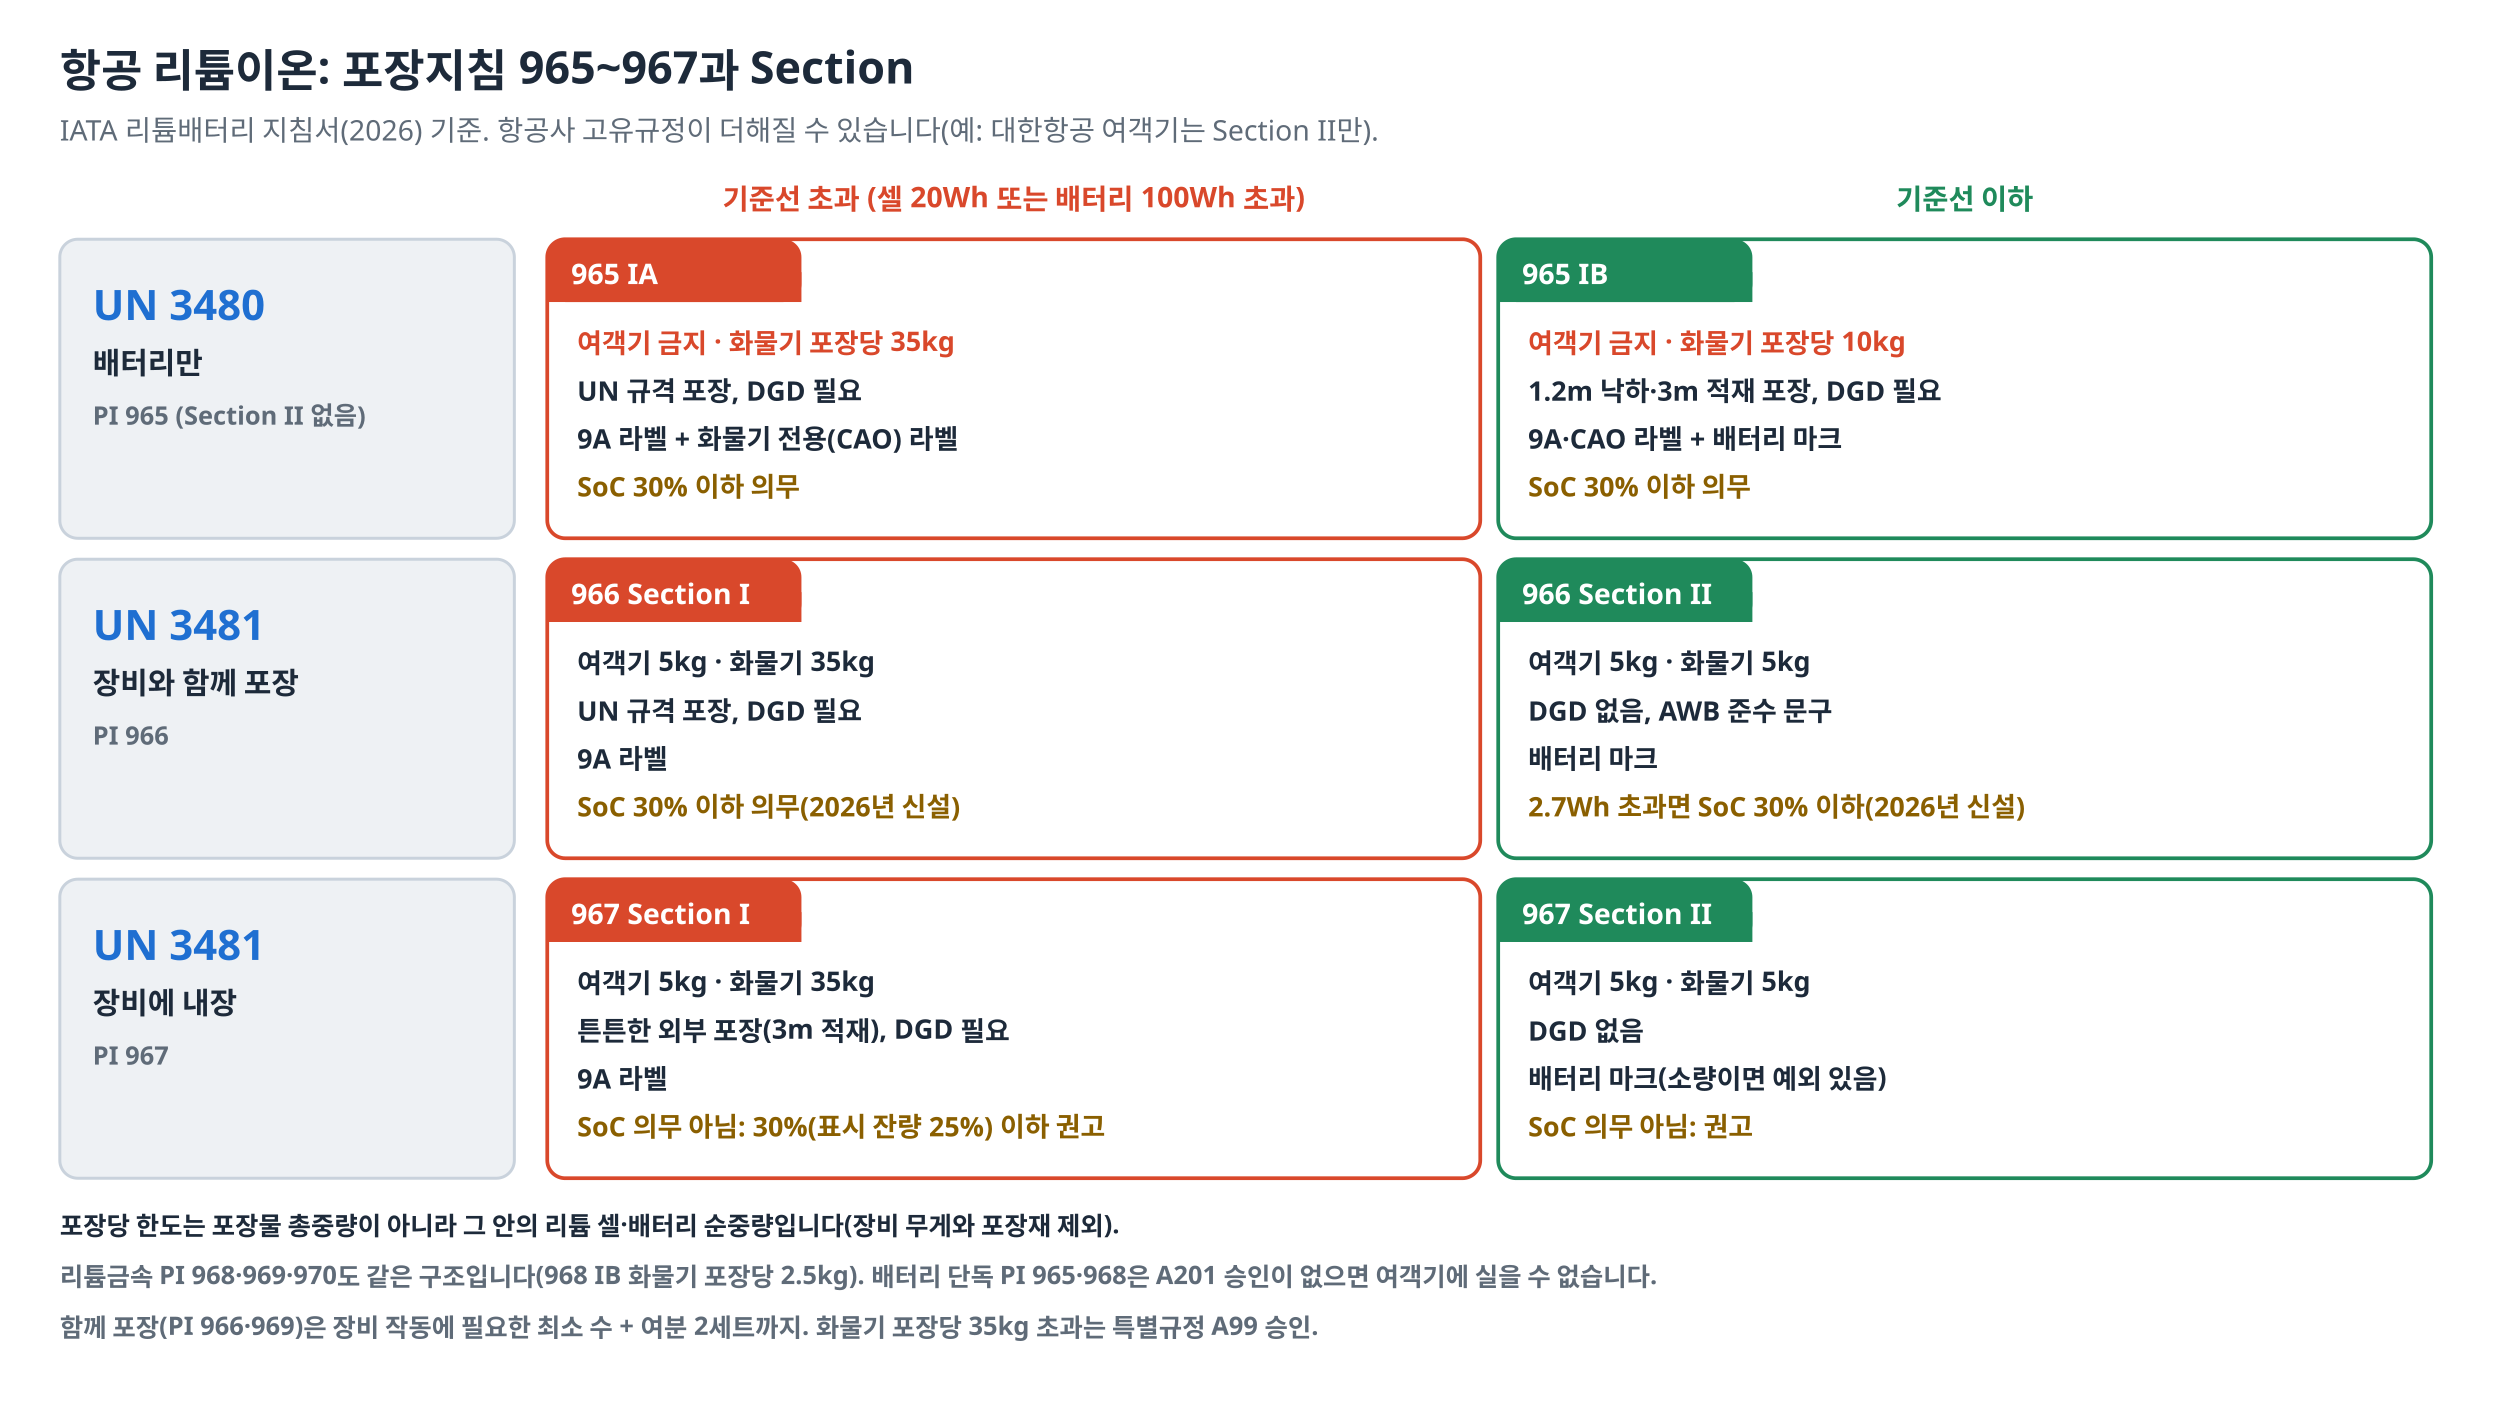
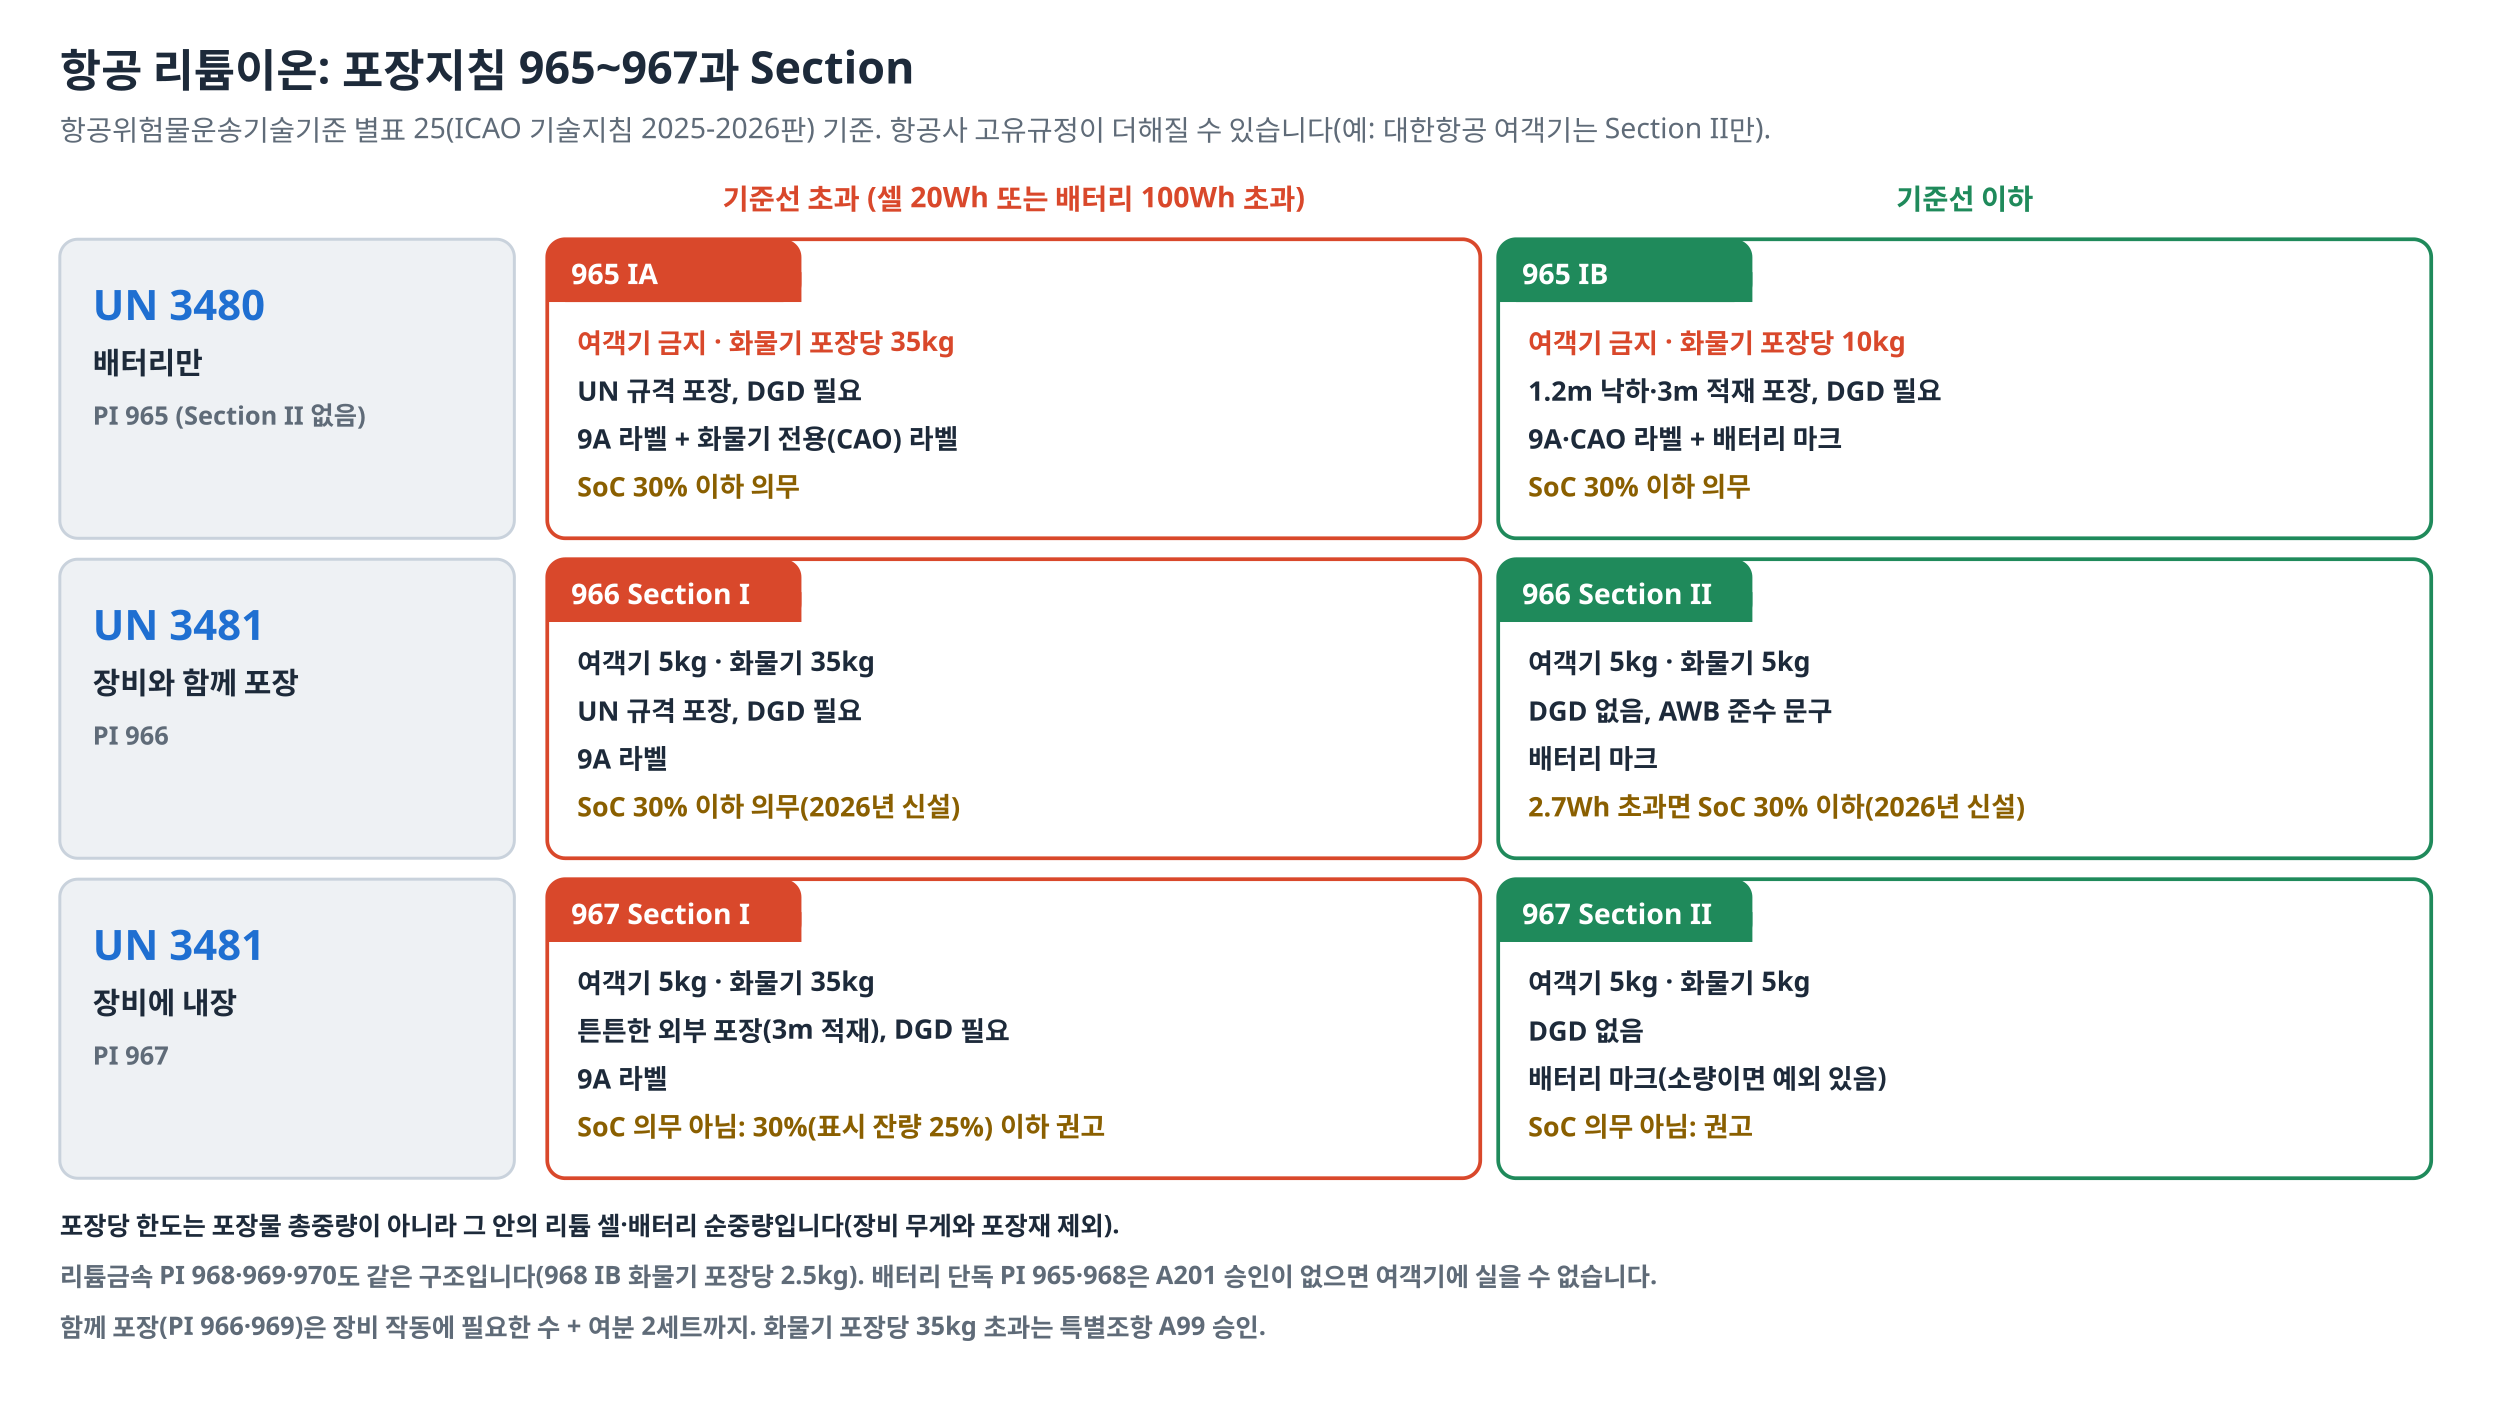
<svg xmlns="http://www.w3.org/2000/svg" viewBox="0 0 1672 941" width="1672" height="941" font-family="Pretendard, 'Noto Sans KR', 'Malgun Gothic', 'Apple SD Gothic Neo', sans-serif">
  <defs>
    <marker id="a-red" viewBox="0 0 10 10" refX="8" refY="5" markerWidth="7" markerHeight="7" orient="auto-start-reverse">
      <path d="M0 0 10 5 0 10z" fill="#d9482b" />
    </marker>
    <marker id="a-blue" viewBox="0 0 10 10" refX="8" refY="5" markerWidth="7" markerHeight="7" orient="auto-start-reverse">
      <path d="M0 0 10 5 0 10z" fill="#1f6fd1" />
    </marker>
    <marker id="a-green" viewBox="0 0 10 10" refX="8" refY="5" markerWidth="7" markerHeight="7" orient="auto-start-reverse">
      <path d="M0 0 10 5 0 10z" fill="#1f8a5b" />
    </marker>
    <marker id="a-ink" viewBox="0 0 10 10" refX="8" refY="5" markerWidth="7" markerHeight="7" orient="auto-start-reverse">
      <path d="M0 0 10 5 0 10z" fill="#1d2a3a" />
    </marker>
    <marker id="a-grey" viewBox="0 0 10 10" refX="8" refY="5" markerWidth="7" markerHeight="7" orient="auto-start-reverse">
      <path d="M0 0 10 5 0 10z" fill="#8a96a3" />
    </marker>
    <marker id="a-orange" viewBox="0 0 10 10" refX="8" refY="5" markerWidth="7" markerHeight="7" orient="auto-start-reverse">
      <path d="M0 0 10 5 0 10z" fill="#e4572e" />
    </marker>
    <marker id="a-amber" viewBox="0 0 10 10" refX="8" refY="5" markerWidth="7" markerHeight="7" orient="auto-start-reverse">
      <path d="M0 0 10 5 0 10z" fill="#c98a00" />
    </marker>
    <marker id="a-sub" viewBox="0 0 10 10" refX="8" refY="5" markerWidth="7" markerHeight="7" orient="auto-start-reverse">
      <path d="M0 0 10 5 0 10z" fill="#5f6b78" />
    </marker>
  </defs>
  <rect width="1672" height="941" fill="#ffffff" />
  <text x="40.0" y="58.0" font-size="30" font-weight="800" fill="#1d2a3a" text-anchor="start">항공 리튬이온: 포장지침 965~967과 Section</text>
-   <text x="40.0" y="94.0" font-size="19" font-weight="500" fill="#5f6b78" text-anchor="start">IATA 리튬배터리 지침서(2026) 기준. 항공사 고유규정이 더해질 수 있습니다(예: 대한항공 여객기는 Section II만).</text>
+   <text x="40.0" y="94.0" font-size="19" font-weight="500" fill="#5f6b78" text-anchor="start">항공위험물운송기술기준 별표 25(ICAO 기술지침 2025-2026판) 기준. 항공사 고유규정이 더해질 수 있습니다(예: 대한항공 여객기는 Section II만).</text>
  <text x="678.0" y="140.0" font-size="19" font-weight="800" fill="#d9482b" text-anchor="middle">기준선 초과 (셀 20Wh 또는 배터리 100Wh 초과)</text>
  <text x="1314.0" y="140.0" font-size="19" font-weight="800" fill="#1f8a5b" text-anchor="middle">기준선 이하</text>
  <rect x="40.0" y="160.0" width="304.0" height="200.0" fill="#eef1f4" stroke="#c9d2dc" stroke-width="2" rx="12" />
  <text x="62.0" y="214.0" font-size="28" font-weight="800" fill="#1f6fd1" text-anchor="start">UN 3480</text>
  <text x="62.0" y="250.0" font-size="20" font-weight="800" fill="#1d2a3a" text-anchor="start">배터리만</text>
  <text x="62.0" y="284.0" font-size="17" font-weight="600" fill="#5f6b78" text-anchor="start">PI 965 (Section II 없음)</text>
  <rect x="366.0" y="160.0" width="624.0" height="200.0" fill="#ffffff" stroke="#d9482b" stroke-width="2.5" rx="12" />
  <rect x="366.0" y="160.0" width="170.0" height="42.0" fill="#d9482b" stroke="none" stroke-width="0" rx="12" />
  <rect x="366.0" y="182.0" width="170.0" height="20.0" fill="#d9482b" stroke="none" stroke-width="0" rx="0" />
  <text x="382.0" y="190.0" font-size="19" font-weight="800" fill="#ffffff" text-anchor="start">965 IA</text>
  <text x="386.0" y="236.0" font-size="18" font-weight="800" fill="#d9482b" text-anchor="start">여객기 금지 · 화물기 포장당 35kg</text>
  <text x="386.0" y="268.0" font-size="18" font-weight="600" fill="#1d2a3a" text-anchor="start">UN 규격 포장, DGD 필요</text>
  <text x="386.0" y="300.0" font-size="18" font-weight="600" fill="#1d2a3a" text-anchor="start">9A 라벨 + 화물기 전용(CAO) 라벨</text>
  <text x="386.0" y="332.0" font-size="18" font-weight="800" fill="#8a5f00" text-anchor="start">SoC 30% 이하 의무</text>
  <rect x="1002.0" y="160.0" width="624.0" height="200.0" fill="#ffffff" stroke="#1f8a5b" stroke-width="2.5" rx="12" />
  <rect x="1002.0" y="160.0" width="170.0" height="42.0" fill="#1f8a5b" stroke="none" stroke-width="0" rx="12" />
  <rect x="1002.0" y="182.0" width="170.0" height="20.0" fill="#1f8a5b" stroke="none" stroke-width="0" rx="0" />
  <text x="1018.0" y="190.0" font-size="19" font-weight="800" fill="#ffffff" text-anchor="start">965 IB</text>
  <text x="1022.0" y="236.0" font-size="18" font-weight="800" fill="#d9482b" text-anchor="start">여객기 금지 · 화물기 포장당 10kg</text>
  <text x="1022.0" y="268.0" font-size="18" font-weight="600" fill="#1d2a3a" text-anchor="start">1.2m 낙하·3m 적재 포장, DGD 필요</text>
  <text x="1022.0" y="300.0" font-size="18" font-weight="600" fill="#1d2a3a" text-anchor="start">9A·CAO 라벨 + 배터리 마크</text>
  <text x="1022.0" y="332.0" font-size="18" font-weight="800" fill="#8a5f00" text-anchor="start">SoC 30% 이하 의무</text>
  <rect x="40.0" y="374.0" width="304.0" height="200.0" fill="#eef1f4" stroke="#c9d2dc" stroke-width="2" rx="12" />
  <text x="62.0" y="428.0" font-size="28" font-weight="800" fill="#1f6fd1" text-anchor="start">UN 3481</text>
  <text x="62.0" y="464.0" font-size="20" font-weight="800" fill="#1d2a3a" text-anchor="start">장비와 함께 포장</text>
  <text x="62.0" y="498.0" font-size="17" font-weight="600" fill="#5f6b78" text-anchor="start">PI 966</text>
  <rect x="366.0" y="374.0" width="624.0" height="200.0" fill="#ffffff" stroke="#d9482b" stroke-width="2.5" rx="12" />
  <rect x="366.0" y="374.0" width="170.0" height="42.0" fill="#d9482b" stroke="none" stroke-width="0" rx="12" />
  <rect x="366.0" y="396.0" width="170.0" height="20.0" fill="#d9482b" stroke="none" stroke-width="0" rx="0" />
  <text x="382.0" y="404.0" font-size="19" font-weight="800" fill="#ffffff" text-anchor="start">966 Section I</text>
  <text x="386.0" y="450.0" font-size="18" font-weight="600" fill="#1d2a3a" text-anchor="start">여객기 5kg · 화물기 35kg</text>
  <text x="386.0" y="482.0" font-size="18" font-weight="600" fill="#1d2a3a" text-anchor="start">UN 규격 포장, DGD 필요</text>
  <text x="386.0" y="514.0" font-size="18" font-weight="600" fill="#1d2a3a" text-anchor="start">9A 라벨</text>
  <text x="386.0" y="546.0" font-size="18" font-weight="800" fill="#8a5f00" text-anchor="start">SoC 30% 이하 의무(2026년 신설)</text>
  <rect x="1002.0" y="374.0" width="624.0" height="200.0" fill="#ffffff" stroke="#1f8a5b" stroke-width="2.5" rx="12" />
  <rect x="1002.0" y="374.0" width="170.0" height="42.0" fill="#1f8a5b" stroke="none" stroke-width="0" rx="12" />
  <rect x="1002.0" y="396.0" width="170.0" height="20.0" fill="#1f8a5b" stroke="none" stroke-width="0" rx="0" />
  <text x="1018.0" y="404.0" font-size="19" font-weight="800" fill="#ffffff" text-anchor="start">966 Section II</text>
  <text x="1022.0" y="450.0" font-size="18" font-weight="600" fill="#1d2a3a" text-anchor="start">여객기 5kg · 화물기 5kg</text>
  <text x="1022.0" y="482.0" font-size="18" font-weight="600" fill="#1d2a3a" text-anchor="start">DGD 없음, AWB 준수 문구</text>
  <text x="1022.0" y="514.0" font-size="18" font-weight="600" fill="#1d2a3a" text-anchor="start">배터리 마크</text>
  <text x="1022.0" y="546.0" font-size="18" font-weight="800" fill="#8a5f00" text-anchor="start">2.7Wh 초과면 SoC 30% 이하(2026년 신설)</text>
  <rect x="40.0" y="588.0" width="304.0" height="200.0" fill="#eef1f4" stroke="#c9d2dc" stroke-width="2" rx="12" />
  <text x="62.0" y="642.0" font-size="28" font-weight="800" fill="#1f6fd1" text-anchor="start">UN 3481</text>
  <text x="62.0" y="678.0" font-size="20" font-weight="800" fill="#1d2a3a" text-anchor="start">장비에 내장</text>
  <text x="62.0" y="712.0" font-size="17" font-weight="600" fill="#5f6b78" text-anchor="start">PI 967</text>
  <rect x="366.0" y="588.0" width="624.0" height="200.0" fill="#ffffff" stroke="#d9482b" stroke-width="2.5" rx="12" />
  <rect x="366.0" y="588.0" width="170.0" height="42.0" fill="#d9482b" stroke="none" stroke-width="0" rx="12" />
  <rect x="366.0" y="610.0" width="170.0" height="20.0" fill="#d9482b" stroke="none" stroke-width="0" rx="0" />
  <text x="382.0" y="618.0" font-size="19" font-weight="800" fill="#ffffff" text-anchor="start">967 Section I</text>
  <text x="386.0" y="664.0" font-size="18" font-weight="600" fill="#1d2a3a" text-anchor="start">여객기 5kg · 화물기 35kg</text>
  <text x="386.0" y="696.0" font-size="18" font-weight="600" fill="#1d2a3a" text-anchor="start">튼튼한 외부 포장(3m 적재), DGD 필요</text>
  <text x="386.0" y="728.0" font-size="18" font-weight="600" fill="#1d2a3a" text-anchor="start">9A 라벨</text>
  <text x="386.0" y="760.0" font-size="18" font-weight="800" fill="#8a5f00" text-anchor="start">SoC 의무 아님: 30%(표시 잔량 25%) 이하 권고</text>
  <rect x="1002.0" y="588.0" width="624.0" height="200.0" fill="#ffffff" stroke="#1f8a5b" stroke-width="2.5" rx="12" />
  <rect x="1002.0" y="588.0" width="170.0" height="42.0" fill="#1f8a5b" stroke="none" stroke-width="0" rx="12" />
  <rect x="1002.0" y="610.0" width="170.0" height="20.0" fill="#1f8a5b" stroke="none" stroke-width="0" rx="0" />
  <text x="1018.0" y="618.0" font-size="19" font-weight="800" fill="#ffffff" text-anchor="start">967 Section II</text>
  <text x="1022.0" y="664.0" font-size="18" font-weight="600" fill="#1d2a3a" text-anchor="start">여객기 5kg · 화물기 5kg</text>
  <text x="1022.0" y="696.0" font-size="18" font-weight="600" fill="#1d2a3a" text-anchor="start">DGD 없음</text>
  <text x="1022.0" y="728.0" font-size="18" font-weight="600" fill="#1d2a3a" text-anchor="start">배터리 마크(소량이면 예외 있음)</text>
  <text x="1022.0" y="760.0" font-size="18" font-weight="800" fill="#8a5f00" text-anchor="start">SoC 의무 아님: 권고</text>
  <text x="40.0" y="826.0" font-size="17" font-weight="700" fill="#1d2a3a" text-anchor="start">포장당 한도는 포장물 총중량이 아니라 그 안의 리튬 셀·배터리 순중량입니다(장비 무게와 포장재 제외).</text>
  <text x="40.0" y="860.0" font-size="17" font-weight="600" fill="#5f6b78" text-anchor="start">리튬금속 PI 968·969·970도 같은 구조입니다(968 IB 화물기 포장당 2.5kg). 배터리 단독 PI 965·968은 A201 승인이 없으면 여객기에 실을 수 없습니다.</text>
-   <text x="40.0" y="894.0" font-size="17" font-weight="600" fill="#5f6b78" text-anchor="start">함께 포장(PI 966·969)은 장비 작동에 필요한 최소 수 + 여분 2세트까지. 화물기 포장당 35kg 초과는 특별규정 A99 승인.</text>
+   <text x="40.0" y="894.0" font-size="17" font-weight="600" fill="#5f6b78" text-anchor="start">함께 포장(PI 966·969)은 장비 작동에 필요한 수 + 여분 2세트까지. 화물기 포장당 35kg 초과는 특별조항 A99 승인.</text>
</svg>
